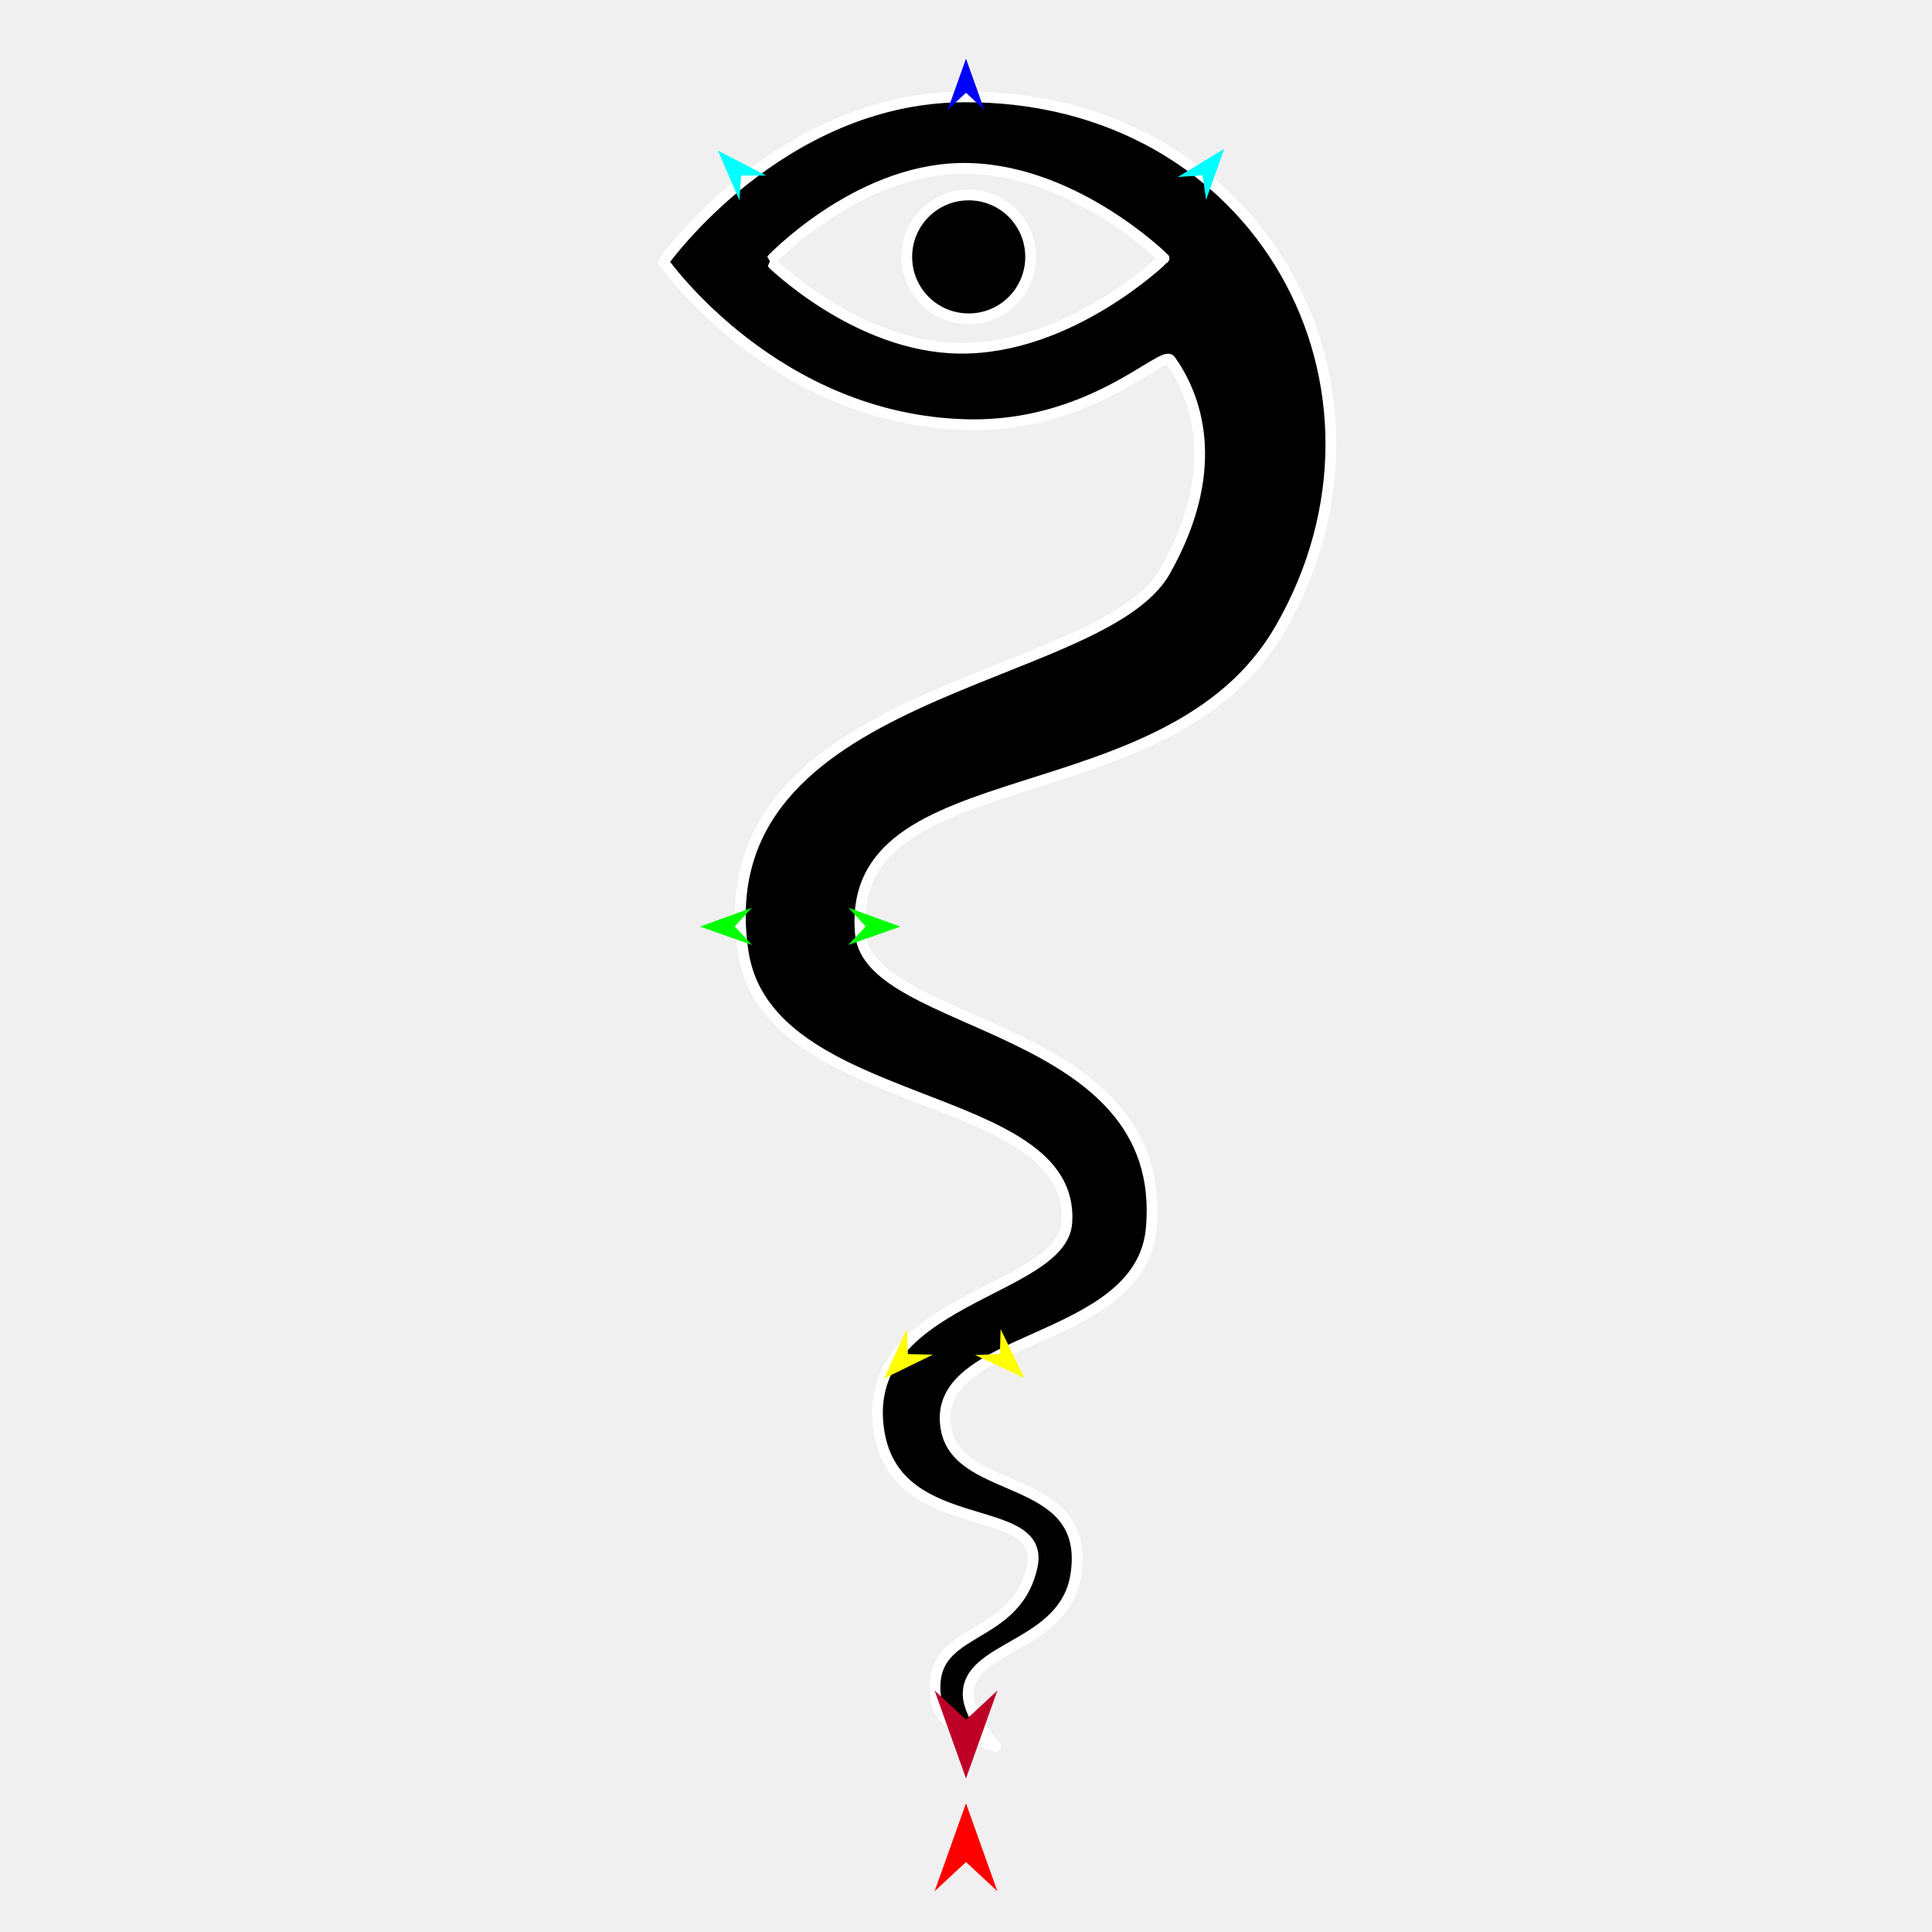
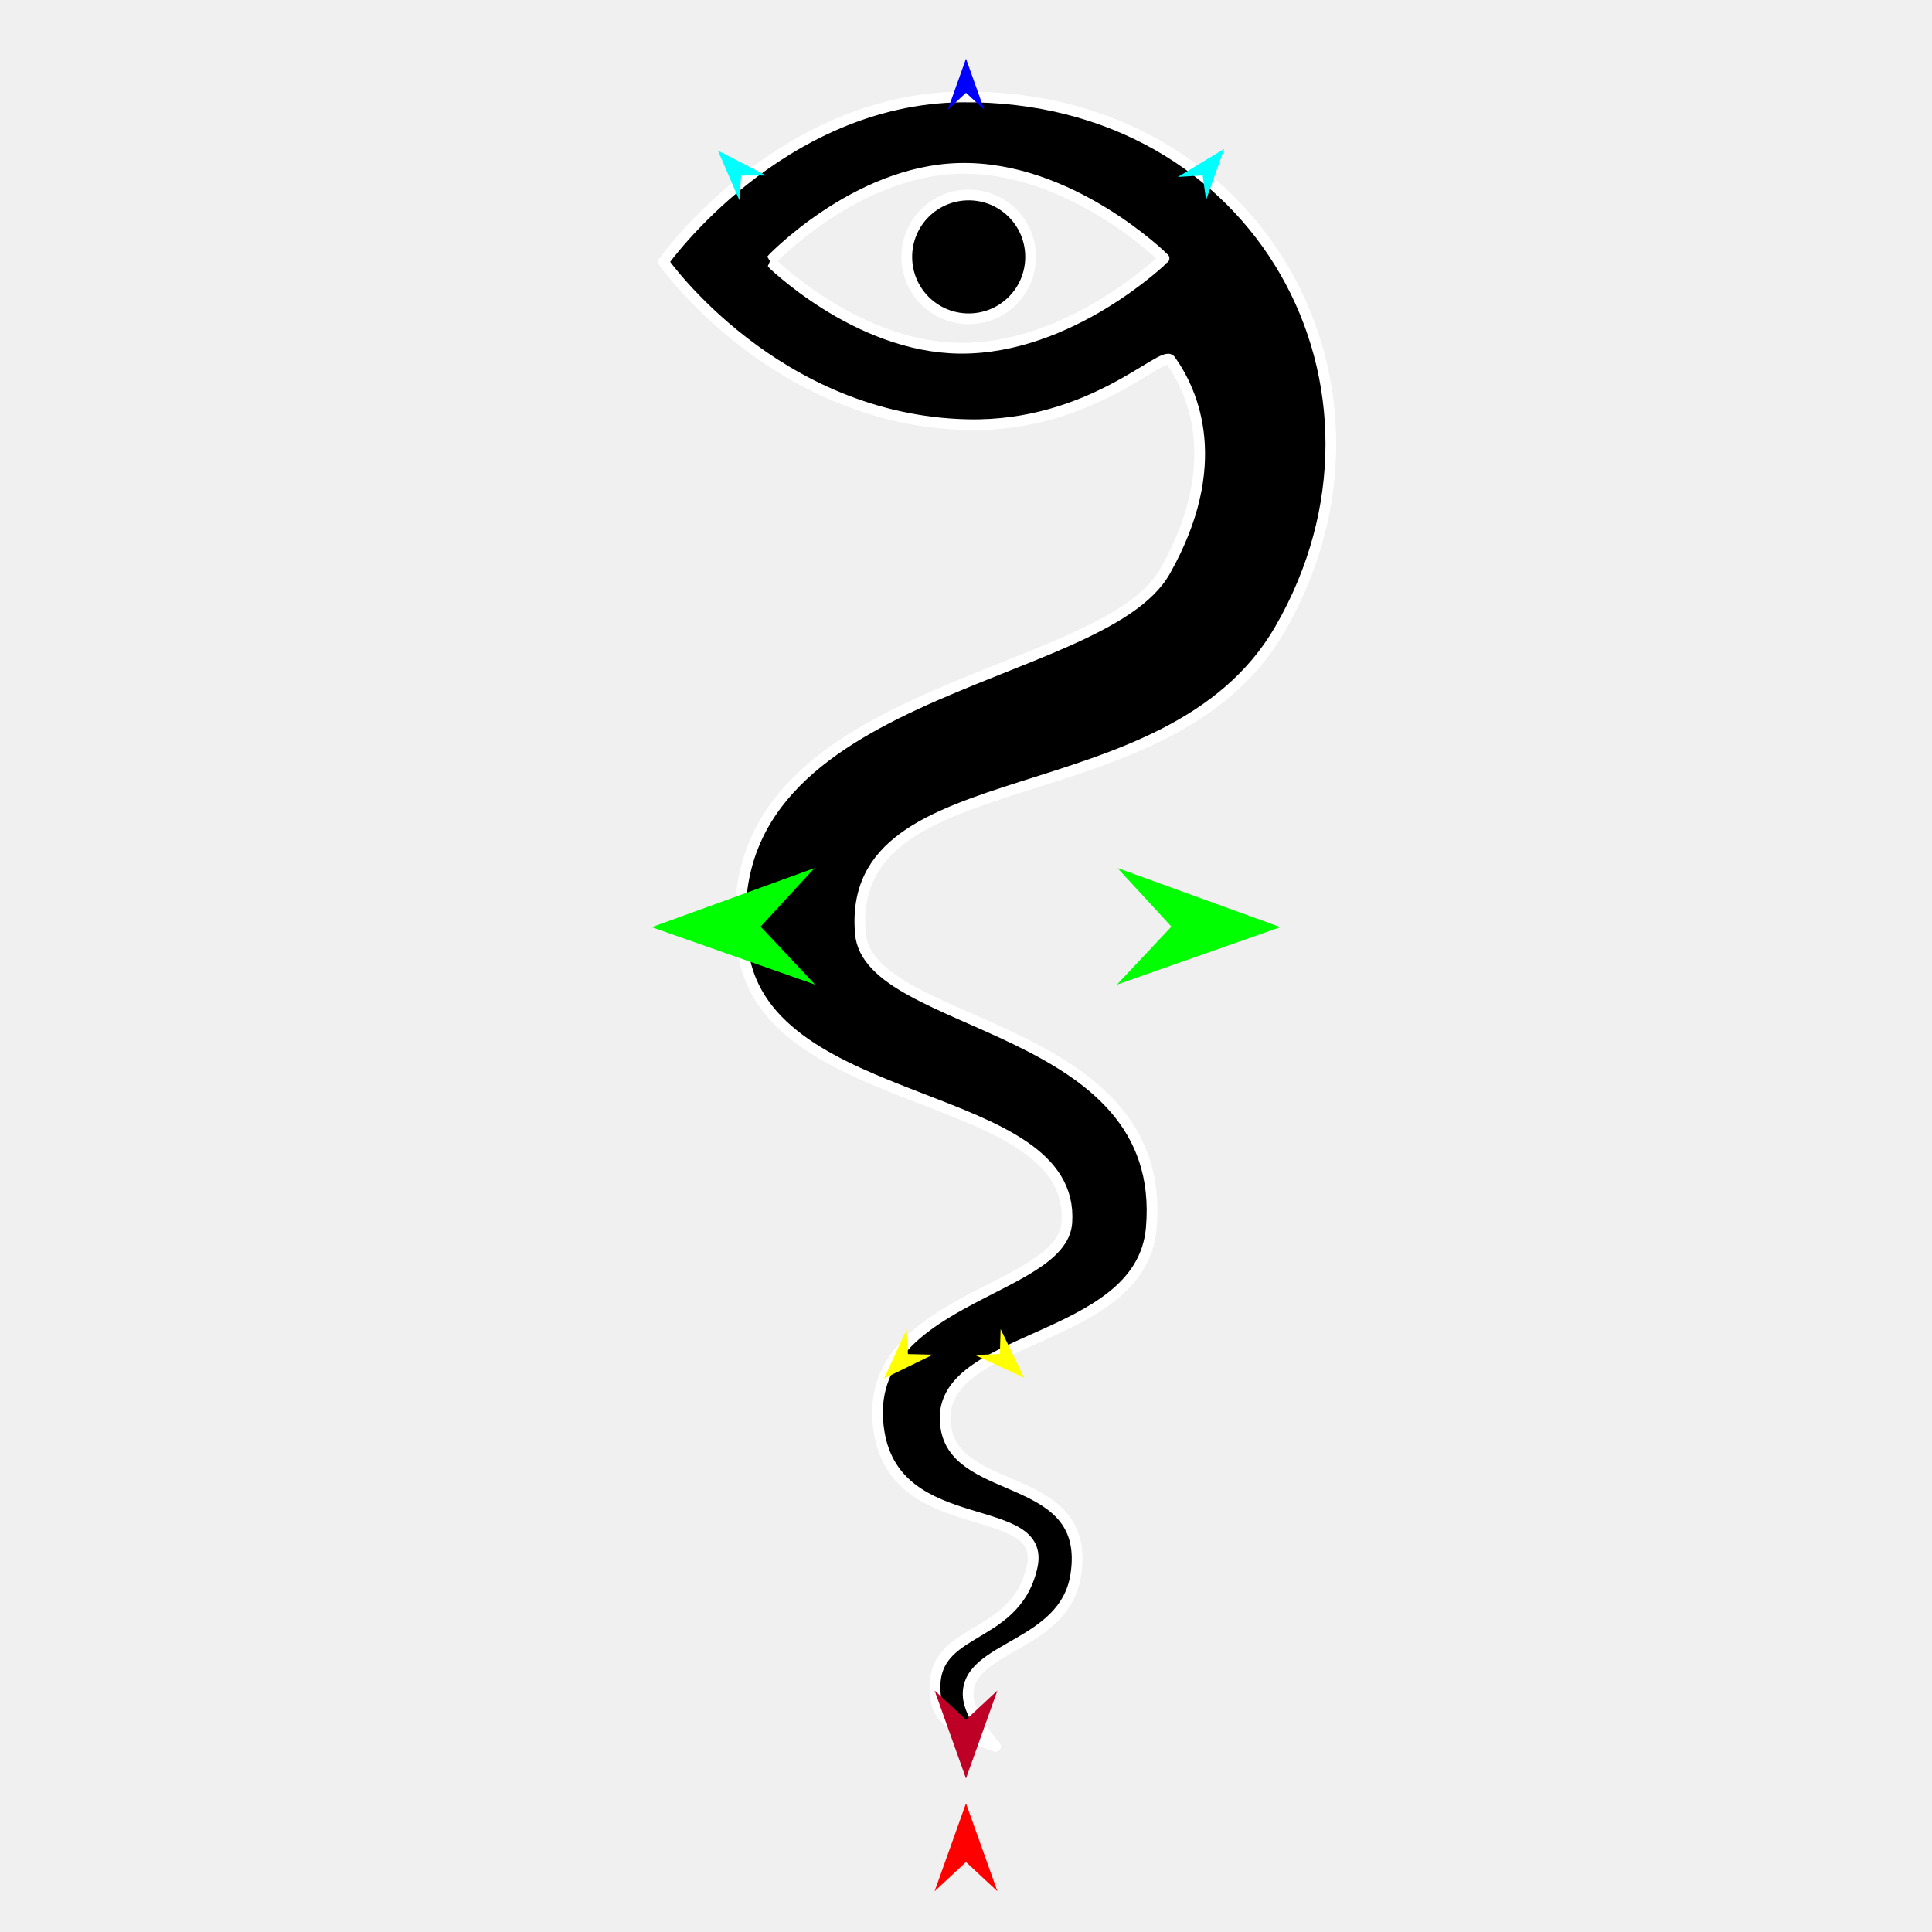
<svg xmlns="http://www.w3.org/2000/svg" version="1.1" id="Frame_0" width="720px" height="720px">
  <g id="snake_eye_inv">
    <g id="snake_eye">
      <path fill="#000000" fill-rule="evenodd" stroke="#ffffff" stroke-width="4" stroke-linejoin="round" d="M 286.931 97.363 C 286.939 97.359 318.487 63.656 357.620 62.754 C 399.000 61.801 433.795 96.260 433.803 96.264 C 433.795 96.267 399.009 130.221 357.620 129.774 C 318.947 129.356 286.939 97.366 286.931 97.363 M 358.614 36.113 C 470.055 35.118 528.697 145.117 476.976 234.518 C 435.398 306.387 314.833 281.140 320.647 347.910 C 323.768 383.744 435.757 380.678 429.054 457.647 C 425.193 501.987 345.717 496.739 352.639 532.768 C 357.480 557.968 406.837 548.460 400.926 586.902 C 396.775 613.892 360.315 613.280 360.799 631.658 C 361.015 639.855 371.012 650.847 371.013 650.849 C 371.011 650.847 350.798 644.615 348.985 634.406 C 343.777 605.084 377.922 613.394 384.620 584.009 C 390.400 558.653 334.254 573.848 327.631 533.790 C 319.372 483.840 395.826 481.704 397.581 455.613 C 400.973 405.194 285.828 415.010 276.916 354.561 C 262.321 255.560 410.238 255.417 434.238 212.811 C 456.618 173.079 444.732 146.191 436.170 134.195 C 433.312 130.191 406.726 159.213 360.743 158.264 C 288.771 156.780 247.272 97.593 247.261 97.587 C 247.272 97.581 290.356 36.723 358.614 36.113 Z" />
      <path fill="#000000" fill-rule="evenodd" stroke="#ffffff" stroke-width="4" stroke-linejoin="round" d="M 361.006 72.662 C 373.776 72.662 384.078 82.964 384.078 95.734 C 384.078 108.504 373.776 118.806 361.006 118.806 C 348.235 118.806 337.933 108.505 337.933 95.734 C 337.933 82.964 348.235 72.662 361.006 72.662 Z" />
    </g>
    <g id="specs_2">
      <path fill="#ff0000" fill-rule="evenodd" stroke="none" d="M 360.000 672.047 C 360.001 672.050 371.703 704.815 371.704 704.819 C 371.703 704.817 360.001 693.930 360.000 693.928 C 359.999 693.930 348.297 704.817 348.296 704.819 C 348.297 704.815 359.999 672.050 360.000 672.047 Z" />
      <path fill="#0000ff" fill-rule="evenodd" stroke="none" d="M 360.000 21.863 C 360.001 21.865 366.798 40.898 366.799 40.899 C 366.798 40.899 360.001 34.575 360.000 34.574 C 359.999 34.575 353.202 40.899 353.201 40.899 C 353.202 40.898 359.999 21.865 360.000 21.863 Z" />
-       <path fill="#00ff00" fill-rule="evenodd" stroke="none" d="M 260.846 345.324 C 260.848 345.324 280.191 338.305 280.193 338.304 C 280.193 338.305 273.788 345.258 273.787 345.259 C 273.788 345.260 280.263 352.148 280.263 352.149 C 280.261 352.148 260.848 345.325 260.846 345.324 Z" />
+       <path fill="#00ff00" fill-rule="evenodd" stroke="none" d="M 242.868 345.527 C 242.874 345.525 303.527 323.516 303.533 323.514 C 303.531 323.516 283.449 345.320 283.447 345.322 C 283.449 345.324 303.750 366.923 303.752 366.925 C 303.746 366.923 242.874 345.529 242.868 345.527 Z" />
      <path fill="#ffff00" fill-rule="evenodd" stroke="none" d="M 329.478 513.715 C 329.479 513.713 337.914 495.348 337.915 495.346 C 337.915 495.347 338.359 504.621 338.359 504.622 C 338.360 504.622 347.642 504.847 347.643 504.847 C 347.641 504.848 329.480 513.714 329.478 513.715 Z" />
      <path fill="#ffff00" fill-rule="evenodd" stroke="none" d="M 381.693 513.490 C 381.692 513.488 372.891 495.295 372.890 495.294 C 372.890 495.295 372.631 504.576 372.631 504.577 C 372.631 504.577 363.355 504.988 363.354 504.988 C 363.356 504.989 381.691 513.489 381.693 513.490 Z" />
-       <path fill="#00ff00" fill-rule="evenodd" stroke="none" d="M 335.558 345.324 C 335.556 345.324 316.213 338.305 316.211 338.304 C 316.211 338.305 322.616 345.258 322.616 345.259 C 322.616 345.260 316.142 352.148 316.141 352.149 C 316.143 352.148 335.556 345.325 335.558 345.324 Z" />
+       <path fill="#00ff00" fill-rule="evenodd" stroke="none" d="M 477.132 345.527 C 477.126 345.525 416.474 323.516 416.468 323.514 C 416.470 323.516 436.551 345.320 436.553 345.322 C 436.551 345.324 416.251 366.923 416.249 366.925 C 416.255 366.923 477.126 345.529 477.132 345.527 Z" />
      <path fill="#00ffff" fill-rule="evenodd" stroke="none" d="M 456.218 55.489 C 456.218 55.491 449.471 74.542 449.470 74.544 C 449.470 74.543 448.192 65.346 448.192 65.346 C 448.191 65.346 438.927 65.957 438.926 65.957 C 438.928 65.956 456.217 55.490 456.218 55.489 Z" />
      <path fill="#00ffff" fill-rule="evenodd" stroke="none" d="M 267.551 56.121 C 267.551 56.122 275.554 74.681 275.555 74.683 C 275.555 74.682 276.216 65.421 276.216 65.420 C 276.217 65.420 285.501 65.413 285.502 65.413 C 285.500 65.412 267.552 56.121 267.551 56.121 Z" />
      <path fill="#be0027" fill-rule="evenodd" stroke="none" d="M 360.000 662.781 C 360.001 662.778 371.703 630.013 371.704 630.009 C 371.703 630.010 360.001 640.898 360.000 640.899 C 359.999 640.898 348.297 630.010 348.296 630.009 C 348.297 630.013 359.999 662.778 360.000 662.781 Z" />
    </g>
  </g>
</svg>
